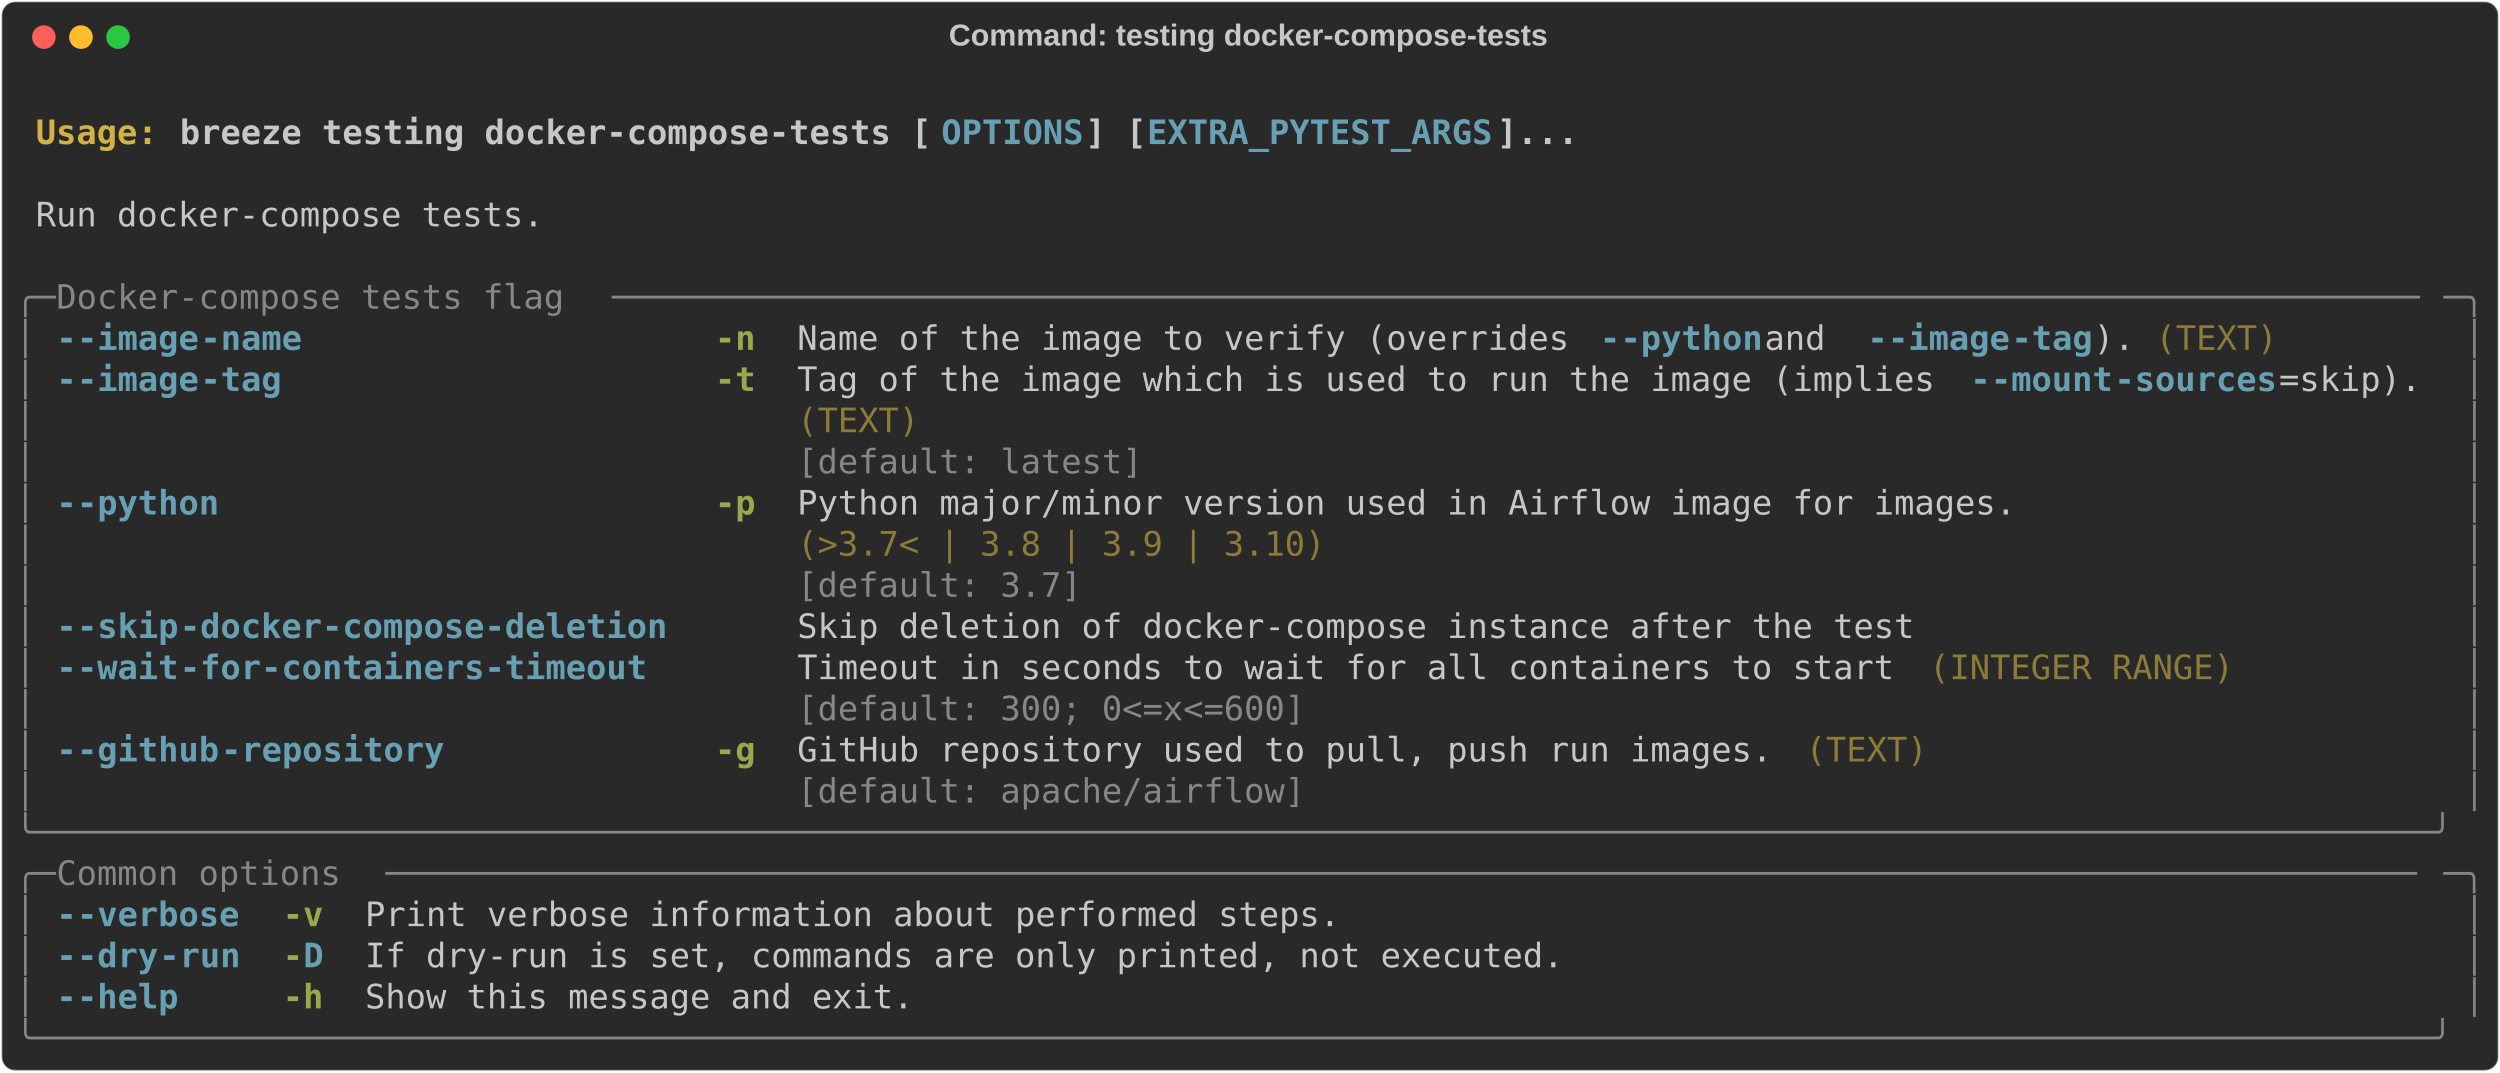
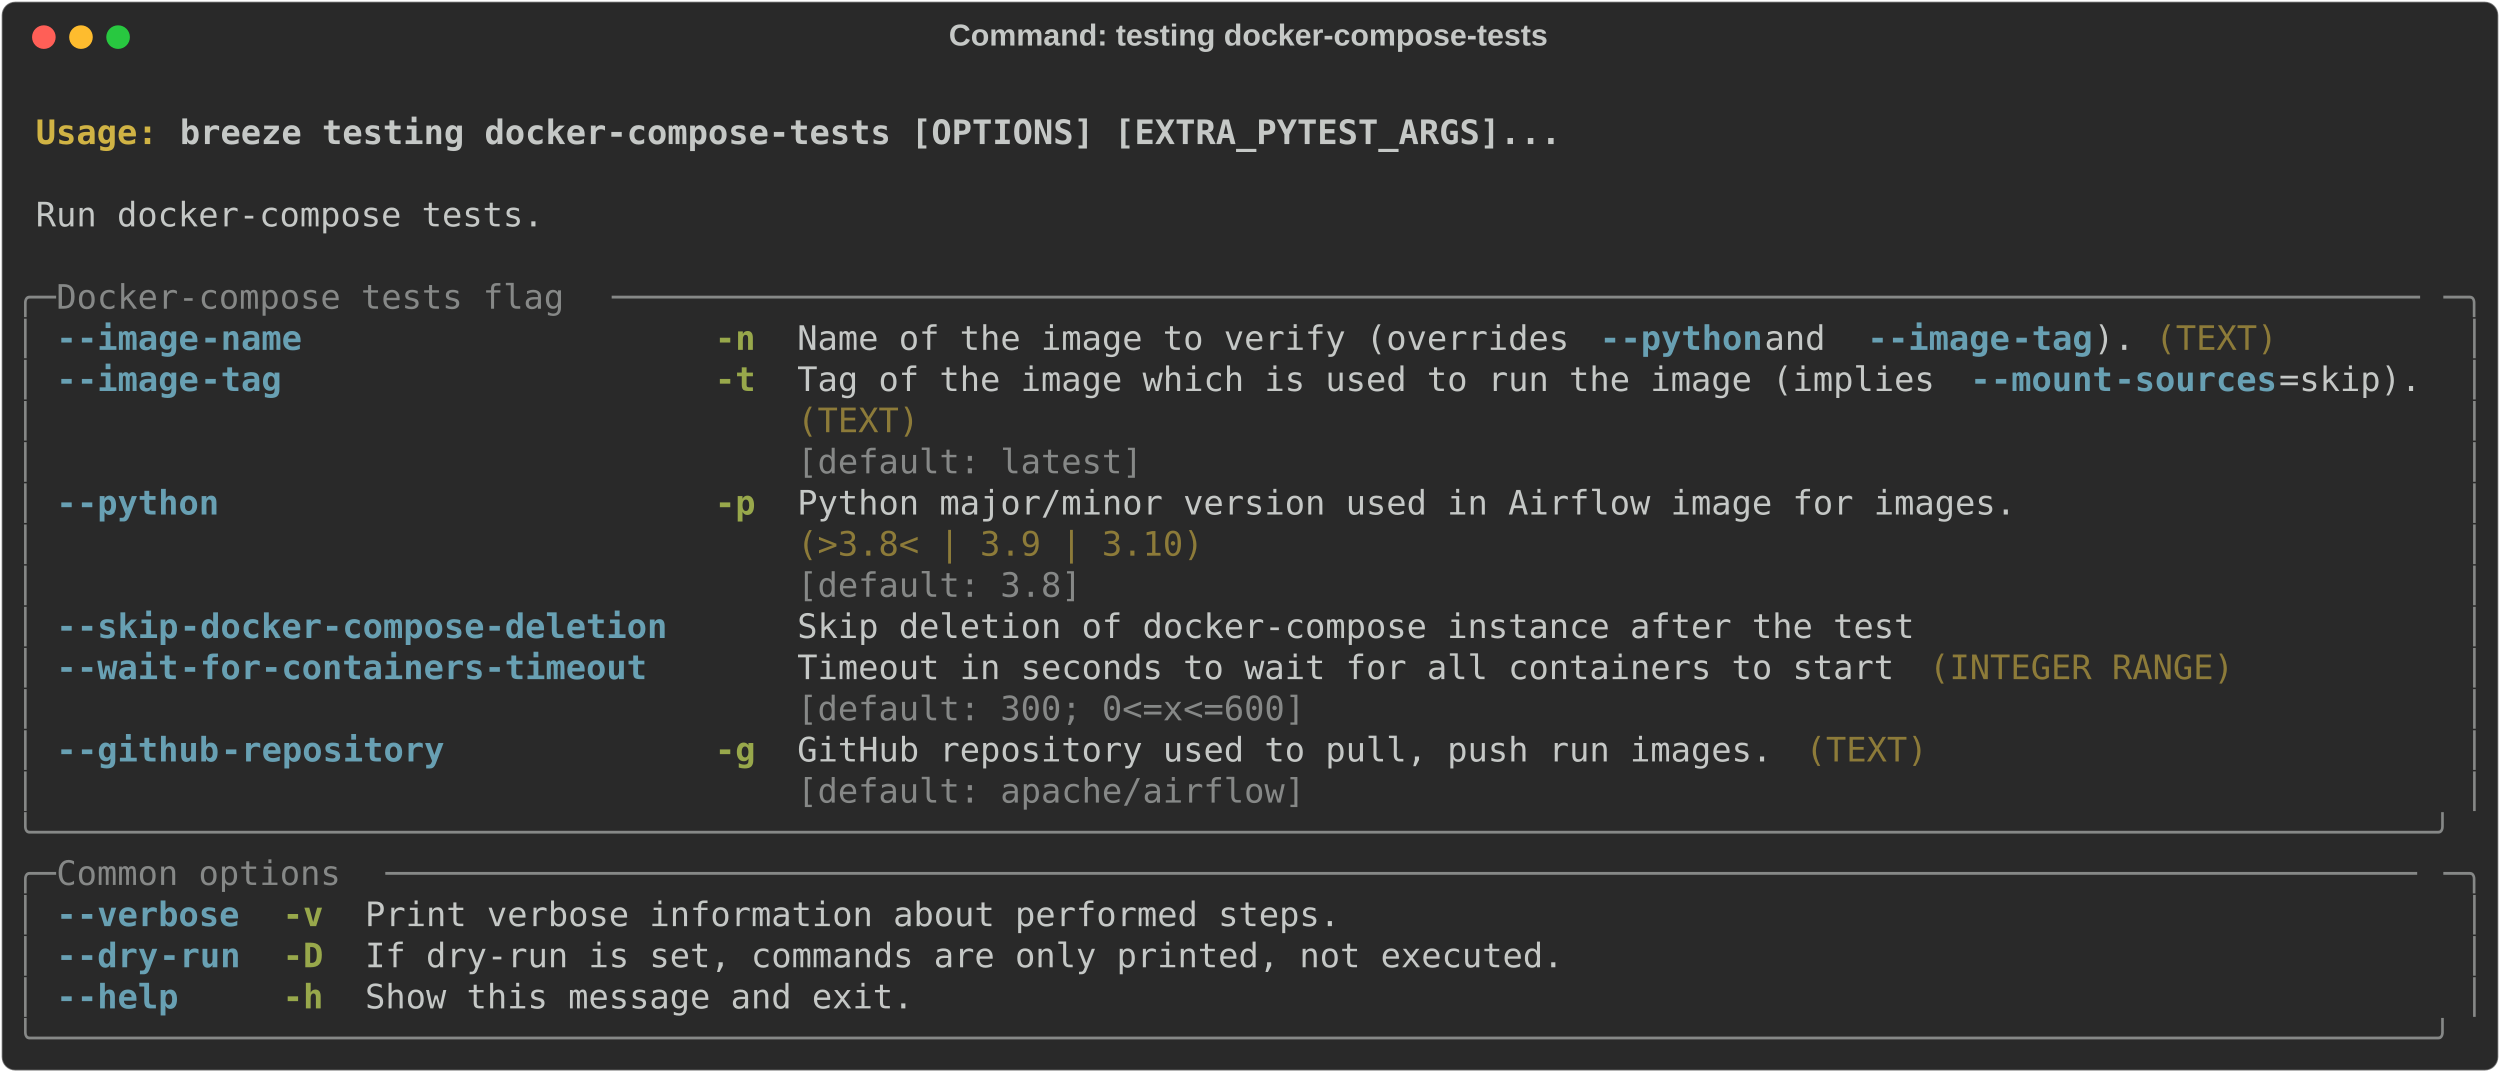
<svg xmlns="http://www.w3.org/2000/svg" class="rich-terminal" viewBox="0 0 1482 635.6">
  <style>

    @font-face {
        font-family: "Fira Code";
        src: local("FiraCode-Regular"),
                url("https://cdnjs.cloudflare.com/ajax/libs/firacode/6.2.0/woff2/FiraCode-Regular.woff2") format("woff2"),
                url("https://cdnjs.cloudflare.com/ajax/libs/firacode/6.2.0/woff/FiraCode-Regular.woff") format("woff");
        font-style: normal;
        font-weight: 400;
    }
    @font-face {
        font-family: "Fira Code";
        src: local("FiraCode-Bold"),
                url("https://cdnjs.cloudflare.com/ajax/libs/firacode/6.2.0/woff2/FiraCode-Bold.woff2") format("woff2"),
                url("https://cdnjs.cloudflare.com/ajax/libs/firacode/6.2.0/woff/FiraCode-Bold.woff") format("woff");
        font-style: bold;
        font-weight: 700;
    }

    .breeze-testing-docker-compose-tests-matrix {
        font-family: Fira Code, monospace;
        font-size: 20px;
        line-height: 24.4px;
        font-variant-east-asian: full-width;
    }

    .breeze-testing-docker-compose-tests-title {
        font-size: 18px;
        font-weight: bold;
        font-family: arial;
    }

    .breeze-testing-docker-compose-tests-r1 { fill: #c5c8c6;font-weight: bold }
.breeze-testing-docker-compose-tests-r2 { fill: #c5c8c6 }
.breeze-testing-docker-compose-tests-r3 { fill: #d0b344;font-weight: bold }
- .breeze-testing-docker-compose-tests-r4 { fill: #68a0b3;font-weight: bold }
- .breeze-testing-docker-compose-tests-r5 { fill: #868887 }
+ .breeze-testing-docker-compose-tests-r4 { fill: #868887 }
+ .breeze-testing-docker-compose-tests-r5 { fill: #68a0b3;font-weight: bold }
.breeze-testing-docker-compose-tests-r6 { fill: #98a84b;font-weight: bold }
.breeze-testing-docker-compose-tests-r7 { fill: #8d7b39 }
    </style>
  <defs>
    <clipPath id="breeze-testing-docker-compose-tests-clip-terminal">
      <rect x="0" y="0" width="1463.0" height="584.6" />
    </clipPath>
    <clipPath id="breeze-testing-docker-compose-tests-line-0">
      <rect x="0" y="1.5" width="1464" height="24.65" />
    </clipPath>
    <clipPath id="breeze-testing-docker-compose-tests-line-1">
      <rect x="0" y="25.9" width="1464" height="24.65" />
    </clipPath>
    <clipPath id="breeze-testing-docker-compose-tests-line-2">
      <rect x="0" y="50.3" width="1464" height="24.65" />
    </clipPath>
    <clipPath id="breeze-testing-docker-compose-tests-line-3">
      <rect x="0" y="74.7" width="1464" height="24.65" />
    </clipPath>
    <clipPath id="breeze-testing-docker-compose-tests-line-4">
      <rect x="0" y="99.1" width="1464" height="24.65" />
    </clipPath>
    <clipPath id="breeze-testing-docker-compose-tests-line-5">
      <rect x="0" y="123.5" width="1464" height="24.65" />
    </clipPath>
    <clipPath id="breeze-testing-docker-compose-tests-line-6">
      <rect x="0" y="147.9" width="1464" height="24.65" />
    </clipPath>
    <clipPath id="breeze-testing-docker-compose-tests-line-7">
      <rect x="0" y="172.3" width="1464" height="24.65" />
    </clipPath>
    <clipPath id="breeze-testing-docker-compose-tests-line-8">
      <rect x="0" y="196.7" width="1464" height="24.65" />
    </clipPath>
    <clipPath id="breeze-testing-docker-compose-tests-line-9">
      <rect x="0" y="221.1" width="1464" height="24.65" />
    </clipPath>
    <clipPath id="breeze-testing-docker-compose-tests-line-10">
      <rect x="0" y="245.5" width="1464" height="24.65" />
    </clipPath>
    <clipPath id="breeze-testing-docker-compose-tests-line-11">
      <rect x="0" y="269.9" width="1464" height="24.65" />
    </clipPath>
    <clipPath id="breeze-testing-docker-compose-tests-line-12">
      <rect x="0" y="294.3" width="1464" height="24.65" />
    </clipPath>
    <clipPath id="breeze-testing-docker-compose-tests-line-13">
      <rect x="0" y="318.7" width="1464" height="24.65" />
    </clipPath>
    <clipPath id="breeze-testing-docker-compose-tests-line-14">
      <rect x="0" y="343.1" width="1464" height="24.65" />
    </clipPath>
    <clipPath id="breeze-testing-docker-compose-tests-line-15">
      <rect x="0" y="367.5" width="1464" height="24.65" />
    </clipPath>
    <clipPath id="breeze-testing-docker-compose-tests-line-16">
      <rect x="0" y="391.9" width="1464" height="24.65" />
    </clipPath>
    <clipPath id="breeze-testing-docker-compose-tests-line-17">
      <rect x="0" y="416.3" width="1464" height="24.65" />
    </clipPath>
    <clipPath id="breeze-testing-docker-compose-tests-line-18">
      <rect x="0" y="440.7" width="1464" height="24.65" />
    </clipPath>
    <clipPath id="breeze-testing-docker-compose-tests-line-19">
      <rect x="0" y="465.1" width="1464" height="24.65" />
    </clipPath>
    <clipPath id="breeze-testing-docker-compose-tests-line-20">
      <rect x="0" y="489.5" width="1464" height="24.65" />
    </clipPath>
    <clipPath id="breeze-testing-docker-compose-tests-line-21">
      <rect x="0" y="513.9" width="1464" height="24.65" />
    </clipPath>
    <clipPath id="breeze-testing-docker-compose-tests-line-22">
      <rect x="0" y="538.3" width="1464" height="24.65" />
    </clipPath>
  </defs>
  <rect fill="#292929" stroke="rgba(255,255,255,0.35)" stroke-width="1" x="1" y="1" width="1480" height="633.6" rx="8" />
  <text class="breeze-testing-docker-compose-tests-title" fill="#c5c8c6" text-anchor="middle" x="740" y="27">Command: testing docker-compose-tests</text>
  <g transform="translate(26,22)">
    <circle cx="0" cy="0" r="7" fill="#ff5f57" />
    <circle cx="22" cy="0" r="7" fill="#febc2e" />
    <circle cx="44" cy="0" r="7" fill="#28c840" />
  </g>
  <g transform="translate(9, 41)" clip-path="url(#breeze-testing-docker-compose-tests-clip-terminal)">
    <g class="breeze-testing-docker-compose-tests-matrix">
      <text class="breeze-testing-docker-compose-tests-r2" x="1464" y="20" textLength="12.2" clip-path="url(#breeze-testing-docker-compose-tests-line-0)">
</text>
      <text class="breeze-testing-docker-compose-tests-r3" x="12.2" y="44.4" textLength="85.4" clip-path="url(#breeze-testing-docker-compose-tests-line-1)">Usage: </text>
-       <text class="breeze-testing-docker-compose-tests-r1" x="97.6" y="44.4" textLength="451.4" clip-path="url(#breeze-testing-docker-compose-tests-line-1)">breeze testing docker-compose-tests [</text>
-       <text class="breeze-testing-docker-compose-tests-r4" x="549" y="44.4" textLength="85.4" clip-path="url(#breeze-testing-docker-compose-tests-line-1)">OPTIONS</text>
-       <text class="breeze-testing-docker-compose-tests-r1" x="634.4" y="44.4" textLength="36.6" clip-path="url(#breeze-testing-docker-compose-tests-line-1)">] [</text>
-       <text class="breeze-testing-docker-compose-tests-r4" x="671" y="44.4" textLength="207.4" clip-path="url(#breeze-testing-docker-compose-tests-line-1)">EXTRA_PYTEST_ARGS</text>
-       <text class="breeze-testing-docker-compose-tests-r1" x="878.4" y="44.4" textLength="48.8" clip-path="url(#breeze-testing-docker-compose-tests-line-1)">]...</text>
+       <text class="breeze-testing-docker-compose-tests-r1" x="97.6" y="44.4" textLength="829.6" clip-path="url(#breeze-testing-docker-compose-tests-line-1)">breeze testing docker-compose-tests [OPTIONS] [EXTRA_PYTEST_ARGS]...</text>
      <text class="breeze-testing-docker-compose-tests-r2" x="1464" y="44.4" textLength="12.2" clip-path="url(#breeze-testing-docker-compose-tests-line-1)">
</text>
      <text class="breeze-testing-docker-compose-tests-r2" x="1464" y="68.8" textLength="12.2" clip-path="url(#breeze-testing-docker-compose-tests-line-2)">
</text>
      <text class="breeze-testing-docker-compose-tests-r2" x="12.2" y="93.2" textLength="305" clip-path="url(#breeze-testing-docker-compose-tests-line-3)">Run docker-compose tests.</text>
      <text class="breeze-testing-docker-compose-tests-r2" x="1464" y="93.2" textLength="12.2" clip-path="url(#breeze-testing-docker-compose-tests-line-3)">
</text>
      <text class="breeze-testing-docker-compose-tests-r2" x="1464" y="117.6" textLength="12.2" clip-path="url(#breeze-testing-docker-compose-tests-line-4)">
</text>
-       <text class="breeze-testing-docker-compose-tests-r5" x="0" y="142" textLength="24.4" clip-path="url(#breeze-testing-docker-compose-tests-line-5)">╭─</text>
-       <text class="breeze-testing-docker-compose-tests-r5" x="24.4" y="142" textLength="329.4" clip-path="url(#breeze-testing-docker-compose-tests-line-5)"> Docker-compose tests flag </text>
-       <text class="breeze-testing-docker-compose-tests-r5" x="353.8" y="142" textLength="1085.8" clip-path="url(#breeze-testing-docker-compose-tests-line-5)">─────────────────────────────────────────────────────────────────────────────────────────</text>
-       <text class="breeze-testing-docker-compose-tests-r5" x="1439.6" y="142" textLength="24.4" clip-path="url(#breeze-testing-docker-compose-tests-line-5)">─╮</text>
+       <text class="breeze-testing-docker-compose-tests-r4" x="0" y="142" textLength="24.4" clip-path="url(#breeze-testing-docker-compose-tests-line-5)">╭─</text>
+       <text class="breeze-testing-docker-compose-tests-r4" x="24.4" y="142" textLength="329.4" clip-path="url(#breeze-testing-docker-compose-tests-line-5)"> Docker-compose tests flag </text>
+       <text class="breeze-testing-docker-compose-tests-r4" x="353.8" y="142" textLength="1085.8" clip-path="url(#breeze-testing-docker-compose-tests-line-5)">─────────────────────────────────────────────────────────────────────────────────────────</text>
+       <text class="breeze-testing-docker-compose-tests-r4" x="1439.6" y="142" textLength="24.4" clip-path="url(#breeze-testing-docker-compose-tests-line-5)">─╮</text>
      <text class="breeze-testing-docker-compose-tests-r2" x="1464" y="142" textLength="12.2" clip-path="url(#breeze-testing-docker-compose-tests-line-5)">
</text>
-       <text class="breeze-testing-docker-compose-tests-r5" x="0" y="166.4" textLength="12.2" clip-path="url(#breeze-testing-docker-compose-tests-line-6)">│</text>
-       <text class="breeze-testing-docker-compose-tests-r4" x="24.4" y="166.4" textLength="12.2" clip-path="url(#breeze-testing-docker-compose-tests-line-6)">-</text>
-       <text class="breeze-testing-docker-compose-tests-r4" x="36.6" y="166.4" textLength="73.2" clip-path="url(#breeze-testing-docker-compose-tests-line-6)">-image</text>
-       <text class="breeze-testing-docker-compose-tests-r4" x="109.8" y="166.4" textLength="61" clip-path="url(#breeze-testing-docker-compose-tests-line-6)">-name</text>
+       <text class="breeze-testing-docker-compose-tests-r4" x="0" y="166.4" textLength="12.2" clip-path="url(#breeze-testing-docker-compose-tests-line-6)">│</text>
+       <text class="breeze-testing-docker-compose-tests-r5" x="24.4" y="166.4" textLength="12.2" clip-path="url(#breeze-testing-docker-compose-tests-line-6)">-</text>
+       <text class="breeze-testing-docker-compose-tests-r5" x="36.6" y="166.4" textLength="73.2" clip-path="url(#breeze-testing-docker-compose-tests-line-6)">-image</text>
+       <text class="breeze-testing-docker-compose-tests-r5" x="109.8" y="166.4" textLength="61" clip-path="url(#breeze-testing-docker-compose-tests-line-6)">-name</text>
      <text class="breeze-testing-docker-compose-tests-r6" x="414.8" y="166.4" textLength="24.4" clip-path="url(#breeze-testing-docker-compose-tests-line-6)">-n</text>
      <text class="breeze-testing-docker-compose-tests-r2" x="463.6" y="166.4" textLength="475.8" clip-path="url(#breeze-testing-docker-compose-tests-line-6)">Name of the image to verify (overrides </text>
-       <text class="breeze-testing-docker-compose-tests-r4" x="939.4" y="166.4" textLength="12.2" clip-path="url(#breeze-testing-docker-compose-tests-line-6)">-</text>
-       <text class="breeze-testing-docker-compose-tests-r4" x="951.6" y="166.4" textLength="85.4" clip-path="url(#breeze-testing-docker-compose-tests-line-6)">-python</text>
+       <text class="breeze-testing-docker-compose-tests-r5" x="939.4" y="166.4" textLength="12.2" clip-path="url(#breeze-testing-docker-compose-tests-line-6)">-</text>
+       <text class="breeze-testing-docker-compose-tests-r5" x="951.6" y="166.4" textLength="85.4" clip-path="url(#breeze-testing-docker-compose-tests-line-6)">-python</text>
      <text class="breeze-testing-docker-compose-tests-r2" x="1037" y="166.4" textLength="61" clip-path="url(#breeze-testing-docker-compose-tests-line-6)"> and </text>
-       <text class="breeze-testing-docker-compose-tests-r4" x="1098" y="166.4" textLength="12.2" clip-path="url(#breeze-testing-docker-compose-tests-line-6)">-</text>
-       <text class="breeze-testing-docker-compose-tests-r4" x="1110.2" y="166.4" textLength="73.2" clip-path="url(#breeze-testing-docker-compose-tests-line-6)">-image</text>
-       <text class="breeze-testing-docker-compose-tests-r4" x="1183.4" y="166.4" textLength="48.8" clip-path="url(#breeze-testing-docker-compose-tests-line-6)">-tag</text>
+       <text class="breeze-testing-docker-compose-tests-r5" x="1098" y="166.4" textLength="12.2" clip-path="url(#breeze-testing-docker-compose-tests-line-6)">-</text>
+       <text class="breeze-testing-docker-compose-tests-r5" x="1110.2" y="166.4" textLength="73.2" clip-path="url(#breeze-testing-docker-compose-tests-line-6)">-image</text>
+       <text class="breeze-testing-docker-compose-tests-r5" x="1183.4" y="166.4" textLength="48.8" clip-path="url(#breeze-testing-docker-compose-tests-line-6)">-tag</text>
      <text class="breeze-testing-docker-compose-tests-r2" x="1232.2" y="166.4" textLength="24.4" clip-path="url(#breeze-testing-docker-compose-tests-line-6)">).</text>
      <text class="breeze-testing-docker-compose-tests-r7" x="1268.8" y="166.4" textLength="73.2" clip-path="url(#breeze-testing-docker-compose-tests-line-6)">(TEXT)</text>
-       <text class="breeze-testing-docker-compose-tests-r5" x="1451.8" y="166.4" textLength="12.2" clip-path="url(#breeze-testing-docker-compose-tests-line-6)">│</text>
+       <text class="breeze-testing-docker-compose-tests-r4" x="1451.8" y="166.4" textLength="12.2" clip-path="url(#breeze-testing-docker-compose-tests-line-6)">│</text>
      <text class="breeze-testing-docker-compose-tests-r2" x="1464" y="166.4" textLength="12.2" clip-path="url(#breeze-testing-docker-compose-tests-line-6)">
</text>
-       <text class="breeze-testing-docker-compose-tests-r5" x="0" y="190.8" textLength="12.2" clip-path="url(#breeze-testing-docker-compose-tests-line-7)">│</text>
-       <text class="breeze-testing-docker-compose-tests-r4" x="24.4" y="190.8" textLength="12.2" clip-path="url(#breeze-testing-docker-compose-tests-line-7)">-</text>
-       <text class="breeze-testing-docker-compose-tests-r4" x="36.6" y="190.8" textLength="73.2" clip-path="url(#breeze-testing-docker-compose-tests-line-7)">-image</text>
-       <text class="breeze-testing-docker-compose-tests-r4" x="109.8" y="190.8" textLength="48.8" clip-path="url(#breeze-testing-docker-compose-tests-line-7)">-tag</text>
+       <text class="breeze-testing-docker-compose-tests-r4" x="0" y="190.8" textLength="12.2" clip-path="url(#breeze-testing-docker-compose-tests-line-7)">│</text>
+       <text class="breeze-testing-docker-compose-tests-r5" x="24.4" y="190.8" textLength="12.2" clip-path="url(#breeze-testing-docker-compose-tests-line-7)">-</text>
+       <text class="breeze-testing-docker-compose-tests-r5" x="36.6" y="190.8" textLength="73.2" clip-path="url(#breeze-testing-docker-compose-tests-line-7)">-image</text>
+       <text class="breeze-testing-docker-compose-tests-r5" x="109.8" y="190.8" textLength="48.8" clip-path="url(#breeze-testing-docker-compose-tests-line-7)">-tag</text>
      <text class="breeze-testing-docker-compose-tests-r6" x="414.8" y="190.8" textLength="24.4" clip-path="url(#breeze-testing-docker-compose-tests-line-7)">-t</text>
      <text class="breeze-testing-docker-compose-tests-r2" x="463.6" y="190.8" textLength="695.4" clip-path="url(#breeze-testing-docker-compose-tests-line-7)">Tag of the image which is used to run the image (implies </text>
-       <text class="breeze-testing-docker-compose-tests-r4" x="1159" y="190.8" textLength="12.2" clip-path="url(#breeze-testing-docker-compose-tests-line-7)">-</text>
-       <text class="breeze-testing-docker-compose-tests-r4" x="1171.2" y="190.8" textLength="73.2" clip-path="url(#breeze-testing-docker-compose-tests-line-7)">-mount</text>
-       <text class="breeze-testing-docker-compose-tests-r4" x="1244.4" y="190.8" textLength="97.6" clip-path="url(#breeze-testing-docker-compose-tests-line-7)">-sources</text>
+       <text class="breeze-testing-docker-compose-tests-r5" x="1159" y="190.8" textLength="12.2" clip-path="url(#breeze-testing-docker-compose-tests-line-7)">-</text>
+       <text class="breeze-testing-docker-compose-tests-r5" x="1171.2" y="190.8" textLength="73.2" clip-path="url(#breeze-testing-docker-compose-tests-line-7)">-mount</text>
+       <text class="breeze-testing-docker-compose-tests-r5" x="1244.4" y="190.8" textLength="97.6" clip-path="url(#breeze-testing-docker-compose-tests-line-7)">-sources</text>
      <text class="breeze-testing-docker-compose-tests-r2" x="1342" y="190.8" textLength="85.4" clip-path="url(#breeze-testing-docker-compose-tests-line-7)">=skip).</text>
-       <text class="breeze-testing-docker-compose-tests-r5" x="1451.8" y="190.8" textLength="12.2" clip-path="url(#breeze-testing-docker-compose-tests-line-7)">│</text>
+       <text class="breeze-testing-docker-compose-tests-r4" x="1451.8" y="190.8" textLength="12.2" clip-path="url(#breeze-testing-docker-compose-tests-line-7)">│</text>
      <text class="breeze-testing-docker-compose-tests-r2" x="1464" y="190.8" textLength="12.2" clip-path="url(#breeze-testing-docker-compose-tests-line-7)">
</text>
-       <text class="breeze-testing-docker-compose-tests-r5" x="0" y="215.2" textLength="12.2" clip-path="url(#breeze-testing-docker-compose-tests-line-8)">│</text>
+       <text class="breeze-testing-docker-compose-tests-r4" x="0" y="215.2" textLength="12.2" clip-path="url(#breeze-testing-docker-compose-tests-line-8)">│</text>
      <text class="breeze-testing-docker-compose-tests-r7" x="463.6" y="215.2" textLength="963.8" clip-path="url(#breeze-testing-docker-compose-tests-line-8)">(TEXT)                                                                         </text>
-       <text class="breeze-testing-docker-compose-tests-r5" x="1451.8" y="215.2" textLength="12.2" clip-path="url(#breeze-testing-docker-compose-tests-line-8)">│</text>
+       <text class="breeze-testing-docker-compose-tests-r4" x="1451.8" y="215.2" textLength="12.2" clip-path="url(#breeze-testing-docker-compose-tests-line-8)">│</text>
      <text class="breeze-testing-docker-compose-tests-r2" x="1464" y="215.2" textLength="12.2" clip-path="url(#breeze-testing-docker-compose-tests-line-8)">
</text>
-       <text class="breeze-testing-docker-compose-tests-r5" x="0" y="239.6" textLength="12.2" clip-path="url(#breeze-testing-docker-compose-tests-line-9)">│</text>
-       <text class="breeze-testing-docker-compose-tests-r5" x="463.6" y="239.6" textLength="963.8" clip-path="url(#breeze-testing-docker-compose-tests-line-9)">[default: latest]                                                              </text>
-       <text class="breeze-testing-docker-compose-tests-r5" x="1451.8" y="239.6" textLength="12.2" clip-path="url(#breeze-testing-docker-compose-tests-line-9)">│</text>
+       <text class="breeze-testing-docker-compose-tests-r4" x="0" y="239.6" textLength="12.2" clip-path="url(#breeze-testing-docker-compose-tests-line-9)">│</text>
+       <text class="breeze-testing-docker-compose-tests-r4" x="463.6" y="239.6" textLength="963.8" clip-path="url(#breeze-testing-docker-compose-tests-line-9)">[default: latest]                                                              </text>
+       <text class="breeze-testing-docker-compose-tests-r4" x="1451.8" y="239.6" textLength="12.2" clip-path="url(#breeze-testing-docker-compose-tests-line-9)">│</text>
      <text class="breeze-testing-docker-compose-tests-r2" x="1464" y="239.6" textLength="12.2" clip-path="url(#breeze-testing-docker-compose-tests-line-9)">
</text>
-       <text class="breeze-testing-docker-compose-tests-r5" x="0" y="264" textLength="12.2" clip-path="url(#breeze-testing-docker-compose-tests-line-10)">│</text>
-       <text class="breeze-testing-docker-compose-tests-r4" x="24.4" y="264" textLength="12.2" clip-path="url(#breeze-testing-docker-compose-tests-line-10)">-</text>
-       <text class="breeze-testing-docker-compose-tests-r4" x="36.6" y="264" textLength="85.4" clip-path="url(#breeze-testing-docker-compose-tests-line-10)">-python</text>
+       <text class="breeze-testing-docker-compose-tests-r4" x="0" y="264" textLength="12.2" clip-path="url(#breeze-testing-docker-compose-tests-line-10)">│</text>
+       <text class="breeze-testing-docker-compose-tests-r5" x="24.4" y="264" textLength="12.2" clip-path="url(#breeze-testing-docker-compose-tests-line-10)">-</text>
+       <text class="breeze-testing-docker-compose-tests-r5" x="36.6" y="264" textLength="85.4" clip-path="url(#breeze-testing-docker-compose-tests-line-10)">-python</text>
      <text class="breeze-testing-docker-compose-tests-r6" x="414.8" y="264" textLength="24.4" clip-path="url(#breeze-testing-docker-compose-tests-line-10)">-p</text>
      <text class="breeze-testing-docker-compose-tests-r2" x="463.6" y="264" textLength="732" clip-path="url(#breeze-testing-docker-compose-tests-line-10)">Python major/minor version used in Airflow image for images.</text>
-       <text class="breeze-testing-docker-compose-tests-r5" x="1451.8" y="264" textLength="12.2" clip-path="url(#breeze-testing-docker-compose-tests-line-10)">│</text>
+       <text class="breeze-testing-docker-compose-tests-r4" x="1451.8" y="264" textLength="12.2" clip-path="url(#breeze-testing-docker-compose-tests-line-10)">│</text>
      <text class="breeze-testing-docker-compose-tests-r2" x="1464" y="264" textLength="12.2" clip-path="url(#breeze-testing-docker-compose-tests-line-10)">
</text>
-       <text class="breeze-testing-docker-compose-tests-r5" x="0" y="288.4" textLength="12.2" clip-path="url(#breeze-testing-docker-compose-tests-line-11)">│</text>
-       <text class="breeze-testing-docker-compose-tests-r7" x="463.6" y="288.4" textLength="732" clip-path="url(#breeze-testing-docker-compose-tests-line-11)">(&gt;3.7&lt; | 3.8 | 3.9 | 3.10)                                  </text>
-       <text class="breeze-testing-docker-compose-tests-r5" x="1451.8" y="288.4" textLength="12.2" clip-path="url(#breeze-testing-docker-compose-tests-line-11)">│</text>
+       <text class="breeze-testing-docker-compose-tests-r4" x="0" y="288.4" textLength="12.2" clip-path="url(#breeze-testing-docker-compose-tests-line-11)">│</text>
+       <text class="breeze-testing-docker-compose-tests-r7" x="463.6" y="288.4" textLength="732" clip-path="url(#breeze-testing-docker-compose-tests-line-11)">(&gt;3.8&lt; | 3.9 | 3.10)                                        </text>
+       <text class="breeze-testing-docker-compose-tests-r4" x="1451.8" y="288.4" textLength="12.2" clip-path="url(#breeze-testing-docker-compose-tests-line-11)">│</text>
      <text class="breeze-testing-docker-compose-tests-r2" x="1464" y="288.4" textLength="12.2" clip-path="url(#breeze-testing-docker-compose-tests-line-11)">
</text>
-       <text class="breeze-testing-docker-compose-tests-r5" x="0" y="312.8" textLength="12.2" clip-path="url(#breeze-testing-docker-compose-tests-line-12)">│</text>
-       <text class="breeze-testing-docker-compose-tests-r5" x="463.6" y="312.8" textLength="732" clip-path="url(#breeze-testing-docker-compose-tests-line-12)">[default: 3.7]                                              </text>
-       <text class="breeze-testing-docker-compose-tests-r5" x="1451.8" y="312.8" textLength="12.2" clip-path="url(#breeze-testing-docker-compose-tests-line-12)">│</text>
+       <text class="breeze-testing-docker-compose-tests-r4" x="0" y="312.8" textLength="12.2" clip-path="url(#breeze-testing-docker-compose-tests-line-12)">│</text>
+       <text class="breeze-testing-docker-compose-tests-r4" x="463.6" y="312.8" textLength="732" clip-path="url(#breeze-testing-docker-compose-tests-line-12)">[default: 3.8]                                              </text>
+       <text class="breeze-testing-docker-compose-tests-r4" x="1451.8" y="312.8" textLength="12.2" clip-path="url(#breeze-testing-docker-compose-tests-line-12)">│</text>
      <text class="breeze-testing-docker-compose-tests-r2" x="1464" y="312.8" textLength="12.2" clip-path="url(#breeze-testing-docker-compose-tests-line-12)">
</text>
-       <text class="breeze-testing-docker-compose-tests-r5" x="0" y="337.2" textLength="12.2" clip-path="url(#breeze-testing-docker-compose-tests-line-13)">│</text>
-       <text class="breeze-testing-docker-compose-tests-r4" x="24.4" y="337.2" textLength="12.2" clip-path="url(#breeze-testing-docker-compose-tests-line-13)">-</text>
-       <text class="breeze-testing-docker-compose-tests-r4" x="36.6" y="337.2" textLength="61" clip-path="url(#breeze-testing-docker-compose-tests-line-13)">-skip</text>
-       <text class="breeze-testing-docker-compose-tests-r4" x="97.6" y="337.2" textLength="292.8" clip-path="url(#breeze-testing-docker-compose-tests-line-13)">-docker-compose-deletion</text>
+       <text class="breeze-testing-docker-compose-tests-r4" x="0" y="337.2" textLength="12.2" clip-path="url(#breeze-testing-docker-compose-tests-line-13)">│</text>
+       <text class="breeze-testing-docker-compose-tests-r5" x="24.4" y="337.2" textLength="12.2" clip-path="url(#breeze-testing-docker-compose-tests-line-13)">-</text>
+       <text class="breeze-testing-docker-compose-tests-r5" x="36.6" y="337.2" textLength="61" clip-path="url(#breeze-testing-docker-compose-tests-line-13)">-skip</text>
+       <text class="breeze-testing-docker-compose-tests-r5" x="97.6" y="337.2" textLength="292.8" clip-path="url(#breeze-testing-docker-compose-tests-line-13)">-docker-compose-deletion</text>
      <text class="breeze-testing-docker-compose-tests-r2" x="463.6" y="337.2" textLength="671" clip-path="url(#breeze-testing-docker-compose-tests-line-13)">Skip deletion of docker-compose instance after the test</text>
-       <text class="breeze-testing-docker-compose-tests-r5" x="1451.8" y="337.2" textLength="12.2" clip-path="url(#breeze-testing-docker-compose-tests-line-13)">│</text>
+       <text class="breeze-testing-docker-compose-tests-r4" x="1451.8" y="337.2" textLength="12.2" clip-path="url(#breeze-testing-docker-compose-tests-line-13)">│</text>
      <text class="breeze-testing-docker-compose-tests-r2" x="1464" y="337.2" textLength="12.2" clip-path="url(#breeze-testing-docker-compose-tests-line-13)">
</text>
-       <text class="breeze-testing-docker-compose-tests-r5" x="0" y="361.6" textLength="12.2" clip-path="url(#breeze-testing-docker-compose-tests-line-14)">│</text>
-       <text class="breeze-testing-docker-compose-tests-r4" x="24.4" y="361.6" textLength="12.2" clip-path="url(#breeze-testing-docker-compose-tests-line-14)">-</text>
-       <text class="breeze-testing-docker-compose-tests-r4" x="36.6" y="361.6" textLength="61" clip-path="url(#breeze-testing-docker-compose-tests-line-14)">-wait</text>
-       <text class="breeze-testing-docker-compose-tests-r4" x="97.6" y="361.6" textLength="280.6" clip-path="url(#breeze-testing-docker-compose-tests-line-14)">-for-containers-timeout</text>
+       <text class="breeze-testing-docker-compose-tests-r4" x="0" y="361.6" textLength="12.2" clip-path="url(#breeze-testing-docker-compose-tests-line-14)">│</text>
+       <text class="breeze-testing-docker-compose-tests-r5" x="24.4" y="361.6" textLength="12.2" clip-path="url(#breeze-testing-docker-compose-tests-line-14)">-</text>
+       <text class="breeze-testing-docker-compose-tests-r5" x="36.6" y="361.6" textLength="61" clip-path="url(#breeze-testing-docker-compose-tests-line-14)">-wait</text>
+       <text class="breeze-testing-docker-compose-tests-r5" x="97.6" y="361.6" textLength="280.6" clip-path="url(#breeze-testing-docker-compose-tests-line-14)">-for-containers-timeout</text>
      <text class="breeze-testing-docker-compose-tests-r2" x="463.6" y="361.6" textLength="658.8" clip-path="url(#breeze-testing-docker-compose-tests-line-14)">Timeout in seconds to wait for all containers to start</text>
      <text class="breeze-testing-docker-compose-tests-r7" x="1134.6" y="361.6" textLength="183" clip-path="url(#breeze-testing-docker-compose-tests-line-14)">(INTEGER RANGE)</text>
-       <text class="breeze-testing-docker-compose-tests-r5" x="1451.8" y="361.6" textLength="12.2" clip-path="url(#breeze-testing-docker-compose-tests-line-14)">│</text>
+       <text class="breeze-testing-docker-compose-tests-r4" x="1451.8" y="361.6" textLength="12.2" clip-path="url(#breeze-testing-docker-compose-tests-line-14)">│</text>
      <text class="breeze-testing-docker-compose-tests-r2" x="1464" y="361.6" textLength="12.2" clip-path="url(#breeze-testing-docker-compose-tests-line-14)">
</text>
-       <text class="breeze-testing-docker-compose-tests-r5" x="0" y="386" textLength="12.2" clip-path="url(#breeze-testing-docker-compose-tests-line-15)">│</text>
-       <text class="breeze-testing-docker-compose-tests-r5" x="463.6" y="386" textLength="658.8" clip-path="url(#breeze-testing-docker-compose-tests-line-15)">[default: 300; 0&lt;=x&lt;=600]                             </text>
-       <text class="breeze-testing-docker-compose-tests-r5" x="1451.8" y="386" textLength="12.2" clip-path="url(#breeze-testing-docker-compose-tests-line-15)">│</text>
+       <text class="breeze-testing-docker-compose-tests-r4" x="0" y="386" textLength="12.2" clip-path="url(#breeze-testing-docker-compose-tests-line-15)">│</text>
+       <text class="breeze-testing-docker-compose-tests-r4" x="463.6" y="386" textLength="658.8" clip-path="url(#breeze-testing-docker-compose-tests-line-15)">[default: 300; 0&lt;=x&lt;=600]                             </text>
+       <text class="breeze-testing-docker-compose-tests-r4" x="1451.8" y="386" textLength="12.2" clip-path="url(#breeze-testing-docker-compose-tests-line-15)">│</text>
      <text class="breeze-testing-docker-compose-tests-r2" x="1464" y="386" textLength="12.2" clip-path="url(#breeze-testing-docker-compose-tests-line-15)">
</text>
-       <text class="breeze-testing-docker-compose-tests-r5" x="0" y="410.4" textLength="12.2" clip-path="url(#breeze-testing-docker-compose-tests-line-16)">│</text>
-       <text class="breeze-testing-docker-compose-tests-r4" x="24.4" y="410.4" textLength="12.2" clip-path="url(#breeze-testing-docker-compose-tests-line-16)">-</text>
-       <text class="breeze-testing-docker-compose-tests-r4" x="36.6" y="410.4" textLength="85.4" clip-path="url(#breeze-testing-docker-compose-tests-line-16)">-github</text>
-       <text class="breeze-testing-docker-compose-tests-r4" x="122" y="410.4" textLength="134.2" clip-path="url(#breeze-testing-docker-compose-tests-line-16)">-repository</text>
+       <text class="breeze-testing-docker-compose-tests-r4" x="0" y="410.4" textLength="12.2" clip-path="url(#breeze-testing-docker-compose-tests-line-16)">│</text>
+       <text class="breeze-testing-docker-compose-tests-r5" x="24.4" y="410.4" textLength="12.2" clip-path="url(#breeze-testing-docker-compose-tests-line-16)">-</text>
+       <text class="breeze-testing-docker-compose-tests-r5" x="36.6" y="410.4" textLength="85.4" clip-path="url(#breeze-testing-docker-compose-tests-line-16)">-github</text>
+       <text class="breeze-testing-docker-compose-tests-r5" x="122" y="410.4" textLength="134.2" clip-path="url(#breeze-testing-docker-compose-tests-line-16)">-repository</text>
      <text class="breeze-testing-docker-compose-tests-r6" x="414.8" y="410.4" textLength="24.4" clip-path="url(#breeze-testing-docker-compose-tests-line-16)">-g</text>
      <text class="breeze-testing-docker-compose-tests-r2" x="463.6" y="410.4" textLength="585.6" clip-path="url(#breeze-testing-docker-compose-tests-line-16)">GitHub repository used to pull, push run images.</text>
      <text class="breeze-testing-docker-compose-tests-r7" x="1061.4" y="410.4" textLength="73.2" clip-path="url(#breeze-testing-docker-compose-tests-line-16)">(TEXT)</text>
-       <text class="breeze-testing-docker-compose-tests-r5" x="1451.8" y="410.4" textLength="12.2" clip-path="url(#breeze-testing-docker-compose-tests-line-16)">│</text>
+       <text class="breeze-testing-docker-compose-tests-r4" x="1451.8" y="410.4" textLength="12.2" clip-path="url(#breeze-testing-docker-compose-tests-line-16)">│</text>
      <text class="breeze-testing-docker-compose-tests-r2" x="1464" y="410.4" textLength="12.2" clip-path="url(#breeze-testing-docker-compose-tests-line-16)">
</text>
-       <text class="breeze-testing-docker-compose-tests-r5" x="0" y="434.8" textLength="12.2" clip-path="url(#breeze-testing-docker-compose-tests-line-17)">│</text>
-       <text class="breeze-testing-docker-compose-tests-r5" x="463.6" y="434.8" textLength="585.6" clip-path="url(#breeze-testing-docker-compose-tests-line-17)">[default: apache/airflow]                       </text>
-       <text class="breeze-testing-docker-compose-tests-r5" x="1451.8" y="434.8" textLength="12.2" clip-path="url(#breeze-testing-docker-compose-tests-line-17)">│</text>
+       <text class="breeze-testing-docker-compose-tests-r4" x="0" y="434.8" textLength="12.2" clip-path="url(#breeze-testing-docker-compose-tests-line-17)">│</text>
+       <text class="breeze-testing-docker-compose-tests-r4" x="463.6" y="434.8" textLength="585.6" clip-path="url(#breeze-testing-docker-compose-tests-line-17)">[default: apache/airflow]                       </text>
+       <text class="breeze-testing-docker-compose-tests-r4" x="1451.8" y="434.8" textLength="12.2" clip-path="url(#breeze-testing-docker-compose-tests-line-17)">│</text>
      <text class="breeze-testing-docker-compose-tests-r2" x="1464" y="434.8" textLength="12.2" clip-path="url(#breeze-testing-docker-compose-tests-line-17)">
</text>
-       <text class="breeze-testing-docker-compose-tests-r5" x="0" y="459.2" textLength="1464" clip-path="url(#breeze-testing-docker-compose-tests-line-18)">╰──────────────────────────────────────────────────────────────────────────────────────────────────────────────────────╯</text>
+       <text class="breeze-testing-docker-compose-tests-r4" x="0" y="459.2" textLength="1464" clip-path="url(#breeze-testing-docker-compose-tests-line-18)">╰──────────────────────────────────────────────────────────────────────────────────────────────────────────────────────╯</text>
      <text class="breeze-testing-docker-compose-tests-r2" x="1464" y="459.2" textLength="12.2" clip-path="url(#breeze-testing-docker-compose-tests-line-18)">
</text>
-       <text class="breeze-testing-docker-compose-tests-r5" x="0" y="483.6" textLength="24.4" clip-path="url(#breeze-testing-docker-compose-tests-line-19)">╭─</text>
-       <text class="breeze-testing-docker-compose-tests-r5" x="24.4" y="483.6" textLength="195.2" clip-path="url(#breeze-testing-docker-compose-tests-line-19)"> Common options </text>
-       <text class="breeze-testing-docker-compose-tests-r5" x="219.6" y="483.6" textLength="1220" clip-path="url(#breeze-testing-docker-compose-tests-line-19)">────────────────────────────────────────────────────────────────────────────────────────────────────</text>
-       <text class="breeze-testing-docker-compose-tests-r5" x="1439.6" y="483.6" textLength="24.4" clip-path="url(#breeze-testing-docker-compose-tests-line-19)">─╮</text>
+       <text class="breeze-testing-docker-compose-tests-r4" x="0" y="483.6" textLength="24.4" clip-path="url(#breeze-testing-docker-compose-tests-line-19)">╭─</text>
+       <text class="breeze-testing-docker-compose-tests-r4" x="24.4" y="483.6" textLength="195.2" clip-path="url(#breeze-testing-docker-compose-tests-line-19)"> Common options </text>
+       <text class="breeze-testing-docker-compose-tests-r4" x="219.6" y="483.6" textLength="1220" clip-path="url(#breeze-testing-docker-compose-tests-line-19)">────────────────────────────────────────────────────────────────────────────────────────────────────</text>
+       <text class="breeze-testing-docker-compose-tests-r4" x="1439.6" y="483.6" textLength="24.4" clip-path="url(#breeze-testing-docker-compose-tests-line-19)">─╮</text>
      <text class="breeze-testing-docker-compose-tests-r2" x="1464" y="483.6" textLength="12.2" clip-path="url(#breeze-testing-docker-compose-tests-line-19)">
</text>
-       <text class="breeze-testing-docker-compose-tests-r5" x="0" y="508" textLength="12.2" clip-path="url(#breeze-testing-docker-compose-tests-line-20)">│</text>
-       <text class="breeze-testing-docker-compose-tests-r4" x="24.4" y="508" textLength="12.2" clip-path="url(#breeze-testing-docker-compose-tests-line-20)">-</text>
-       <text class="breeze-testing-docker-compose-tests-r4" x="36.6" y="508" textLength="97.6" clip-path="url(#breeze-testing-docker-compose-tests-line-20)">-verbose</text>
+       <text class="breeze-testing-docker-compose-tests-r4" x="0" y="508" textLength="12.2" clip-path="url(#breeze-testing-docker-compose-tests-line-20)">│</text>
+       <text class="breeze-testing-docker-compose-tests-r5" x="24.4" y="508" textLength="12.2" clip-path="url(#breeze-testing-docker-compose-tests-line-20)">-</text>
+       <text class="breeze-testing-docker-compose-tests-r5" x="36.6" y="508" textLength="97.6" clip-path="url(#breeze-testing-docker-compose-tests-line-20)">-verbose</text>
      <text class="breeze-testing-docker-compose-tests-r6" x="158.6" y="508" textLength="24.4" clip-path="url(#breeze-testing-docker-compose-tests-line-20)">-v</text>
      <text class="breeze-testing-docker-compose-tests-r2" x="207.4" y="508" textLength="585.6" clip-path="url(#breeze-testing-docker-compose-tests-line-20)">Print verbose information about performed steps.</text>
-       <text class="breeze-testing-docker-compose-tests-r5" x="1451.8" y="508" textLength="12.2" clip-path="url(#breeze-testing-docker-compose-tests-line-20)">│</text>
+       <text class="breeze-testing-docker-compose-tests-r4" x="1451.8" y="508" textLength="12.2" clip-path="url(#breeze-testing-docker-compose-tests-line-20)">│</text>
      <text class="breeze-testing-docker-compose-tests-r2" x="1464" y="508" textLength="12.2" clip-path="url(#breeze-testing-docker-compose-tests-line-20)">
</text>
-       <text class="breeze-testing-docker-compose-tests-r5" x="0" y="532.4" textLength="12.2" clip-path="url(#breeze-testing-docker-compose-tests-line-21)">│</text>
-       <text class="breeze-testing-docker-compose-tests-r4" x="24.4" y="532.4" textLength="12.2" clip-path="url(#breeze-testing-docker-compose-tests-line-21)">-</text>
-       <text class="breeze-testing-docker-compose-tests-r4" x="36.6" y="532.4" textLength="48.8" clip-path="url(#breeze-testing-docker-compose-tests-line-21)">-dry</text>
-       <text class="breeze-testing-docker-compose-tests-r4" x="85.4" y="532.4" textLength="48.8" clip-path="url(#breeze-testing-docker-compose-tests-line-21)">-run</text>
-       <text class="breeze-testing-docker-compose-tests-r6" x="158.6" y="532.4" textLength="12.2" clip-path="url(#breeze-testing-docker-compose-tests-line-21)">-</text>
-       <text class="breeze-testing-docker-compose-tests-r4" x="170.8" y="532.4" textLength="12.2" clip-path="url(#breeze-testing-docker-compose-tests-line-21)">D</text>
+       <text class="breeze-testing-docker-compose-tests-r4" x="0" y="532.4" textLength="12.2" clip-path="url(#breeze-testing-docker-compose-tests-line-21)">│</text>
+       <text class="breeze-testing-docker-compose-tests-r5" x="24.4" y="532.4" textLength="12.2" clip-path="url(#breeze-testing-docker-compose-tests-line-21)">-</text>
+       <text class="breeze-testing-docker-compose-tests-r5" x="36.6" y="532.4" textLength="48.8" clip-path="url(#breeze-testing-docker-compose-tests-line-21)">-dry</text>
+       <text class="breeze-testing-docker-compose-tests-r5" x="85.4" y="532.4" textLength="48.8" clip-path="url(#breeze-testing-docker-compose-tests-line-21)">-run</text>
+       <text class="breeze-testing-docker-compose-tests-r6" x="158.6" y="532.4" textLength="24.4" clip-path="url(#breeze-testing-docker-compose-tests-line-21)">-D</text>
      <text class="breeze-testing-docker-compose-tests-r2" x="207.4" y="532.4" textLength="719.8" clip-path="url(#breeze-testing-docker-compose-tests-line-21)">If dry-run is set, commands are only printed, not executed.</text>
-       <text class="breeze-testing-docker-compose-tests-r5" x="1451.8" y="532.4" textLength="12.2" clip-path="url(#breeze-testing-docker-compose-tests-line-21)">│</text>
+       <text class="breeze-testing-docker-compose-tests-r4" x="1451.8" y="532.4" textLength="12.2" clip-path="url(#breeze-testing-docker-compose-tests-line-21)">│</text>
      <text class="breeze-testing-docker-compose-tests-r2" x="1464" y="532.4" textLength="12.2" clip-path="url(#breeze-testing-docker-compose-tests-line-21)">
</text>
-       <text class="breeze-testing-docker-compose-tests-r5" x="0" y="556.8" textLength="12.2" clip-path="url(#breeze-testing-docker-compose-tests-line-22)">│</text>
-       <text class="breeze-testing-docker-compose-tests-r4" x="24.4" y="556.8" textLength="12.2" clip-path="url(#breeze-testing-docker-compose-tests-line-22)">-</text>
-       <text class="breeze-testing-docker-compose-tests-r4" x="36.6" y="556.8" textLength="61" clip-path="url(#breeze-testing-docker-compose-tests-line-22)">-help</text>
+       <text class="breeze-testing-docker-compose-tests-r4" x="0" y="556.8" textLength="12.2" clip-path="url(#breeze-testing-docker-compose-tests-line-22)">│</text>
+       <text class="breeze-testing-docker-compose-tests-r5" x="24.4" y="556.8" textLength="12.2" clip-path="url(#breeze-testing-docker-compose-tests-line-22)">-</text>
+       <text class="breeze-testing-docker-compose-tests-r5" x="36.6" y="556.8" textLength="61" clip-path="url(#breeze-testing-docker-compose-tests-line-22)">-help</text>
      <text class="breeze-testing-docker-compose-tests-r6" x="158.6" y="556.8" textLength="24.4" clip-path="url(#breeze-testing-docker-compose-tests-line-22)">-h</text>
      <text class="breeze-testing-docker-compose-tests-r2" x="207.4" y="556.8" textLength="329.4" clip-path="url(#breeze-testing-docker-compose-tests-line-22)">Show this message and exit.</text>
-       <text class="breeze-testing-docker-compose-tests-r5" x="1451.8" y="556.8" textLength="12.2" clip-path="url(#breeze-testing-docker-compose-tests-line-22)">│</text>
+       <text class="breeze-testing-docker-compose-tests-r4" x="1451.8" y="556.8" textLength="12.2" clip-path="url(#breeze-testing-docker-compose-tests-line-22)">│</text>
      <text class="breeze-testing-docker-compose-tests-r2" x="1464" y="556.8" textLength="12.2" clip-path="url(#breeze-testing-docker-compose-tests-line-22)">
</text>
-       <text class="breeze-testing-docker-compose-tests-r5" x="0" y="581.2" textLength="1464" clip-path="url(#breeze-testing-docker-compose-tests-line-23)">╰──────────────────────────────────────────────────────────────────────────────────────────────────────────────────────╯</text>
+       <text class="breeze-testing-docker-compose-tests-r4" x="0" y="581.2" textLength="1464" clip-path="url(#breeze-testing-docker-compose-tests-line-23)">╰──────────────────────────────────────────────────────────────────────────────────────────────────────────────────────╯</text>
      <text class="breeze-testing-docker-compose-tests-r2" x="1464" y="581.2" textLength="12.2" clip-path="url(#breeze-testing-docker-compose-tests-line-23)">
</text>
    </g>
  </g>
</svg>
